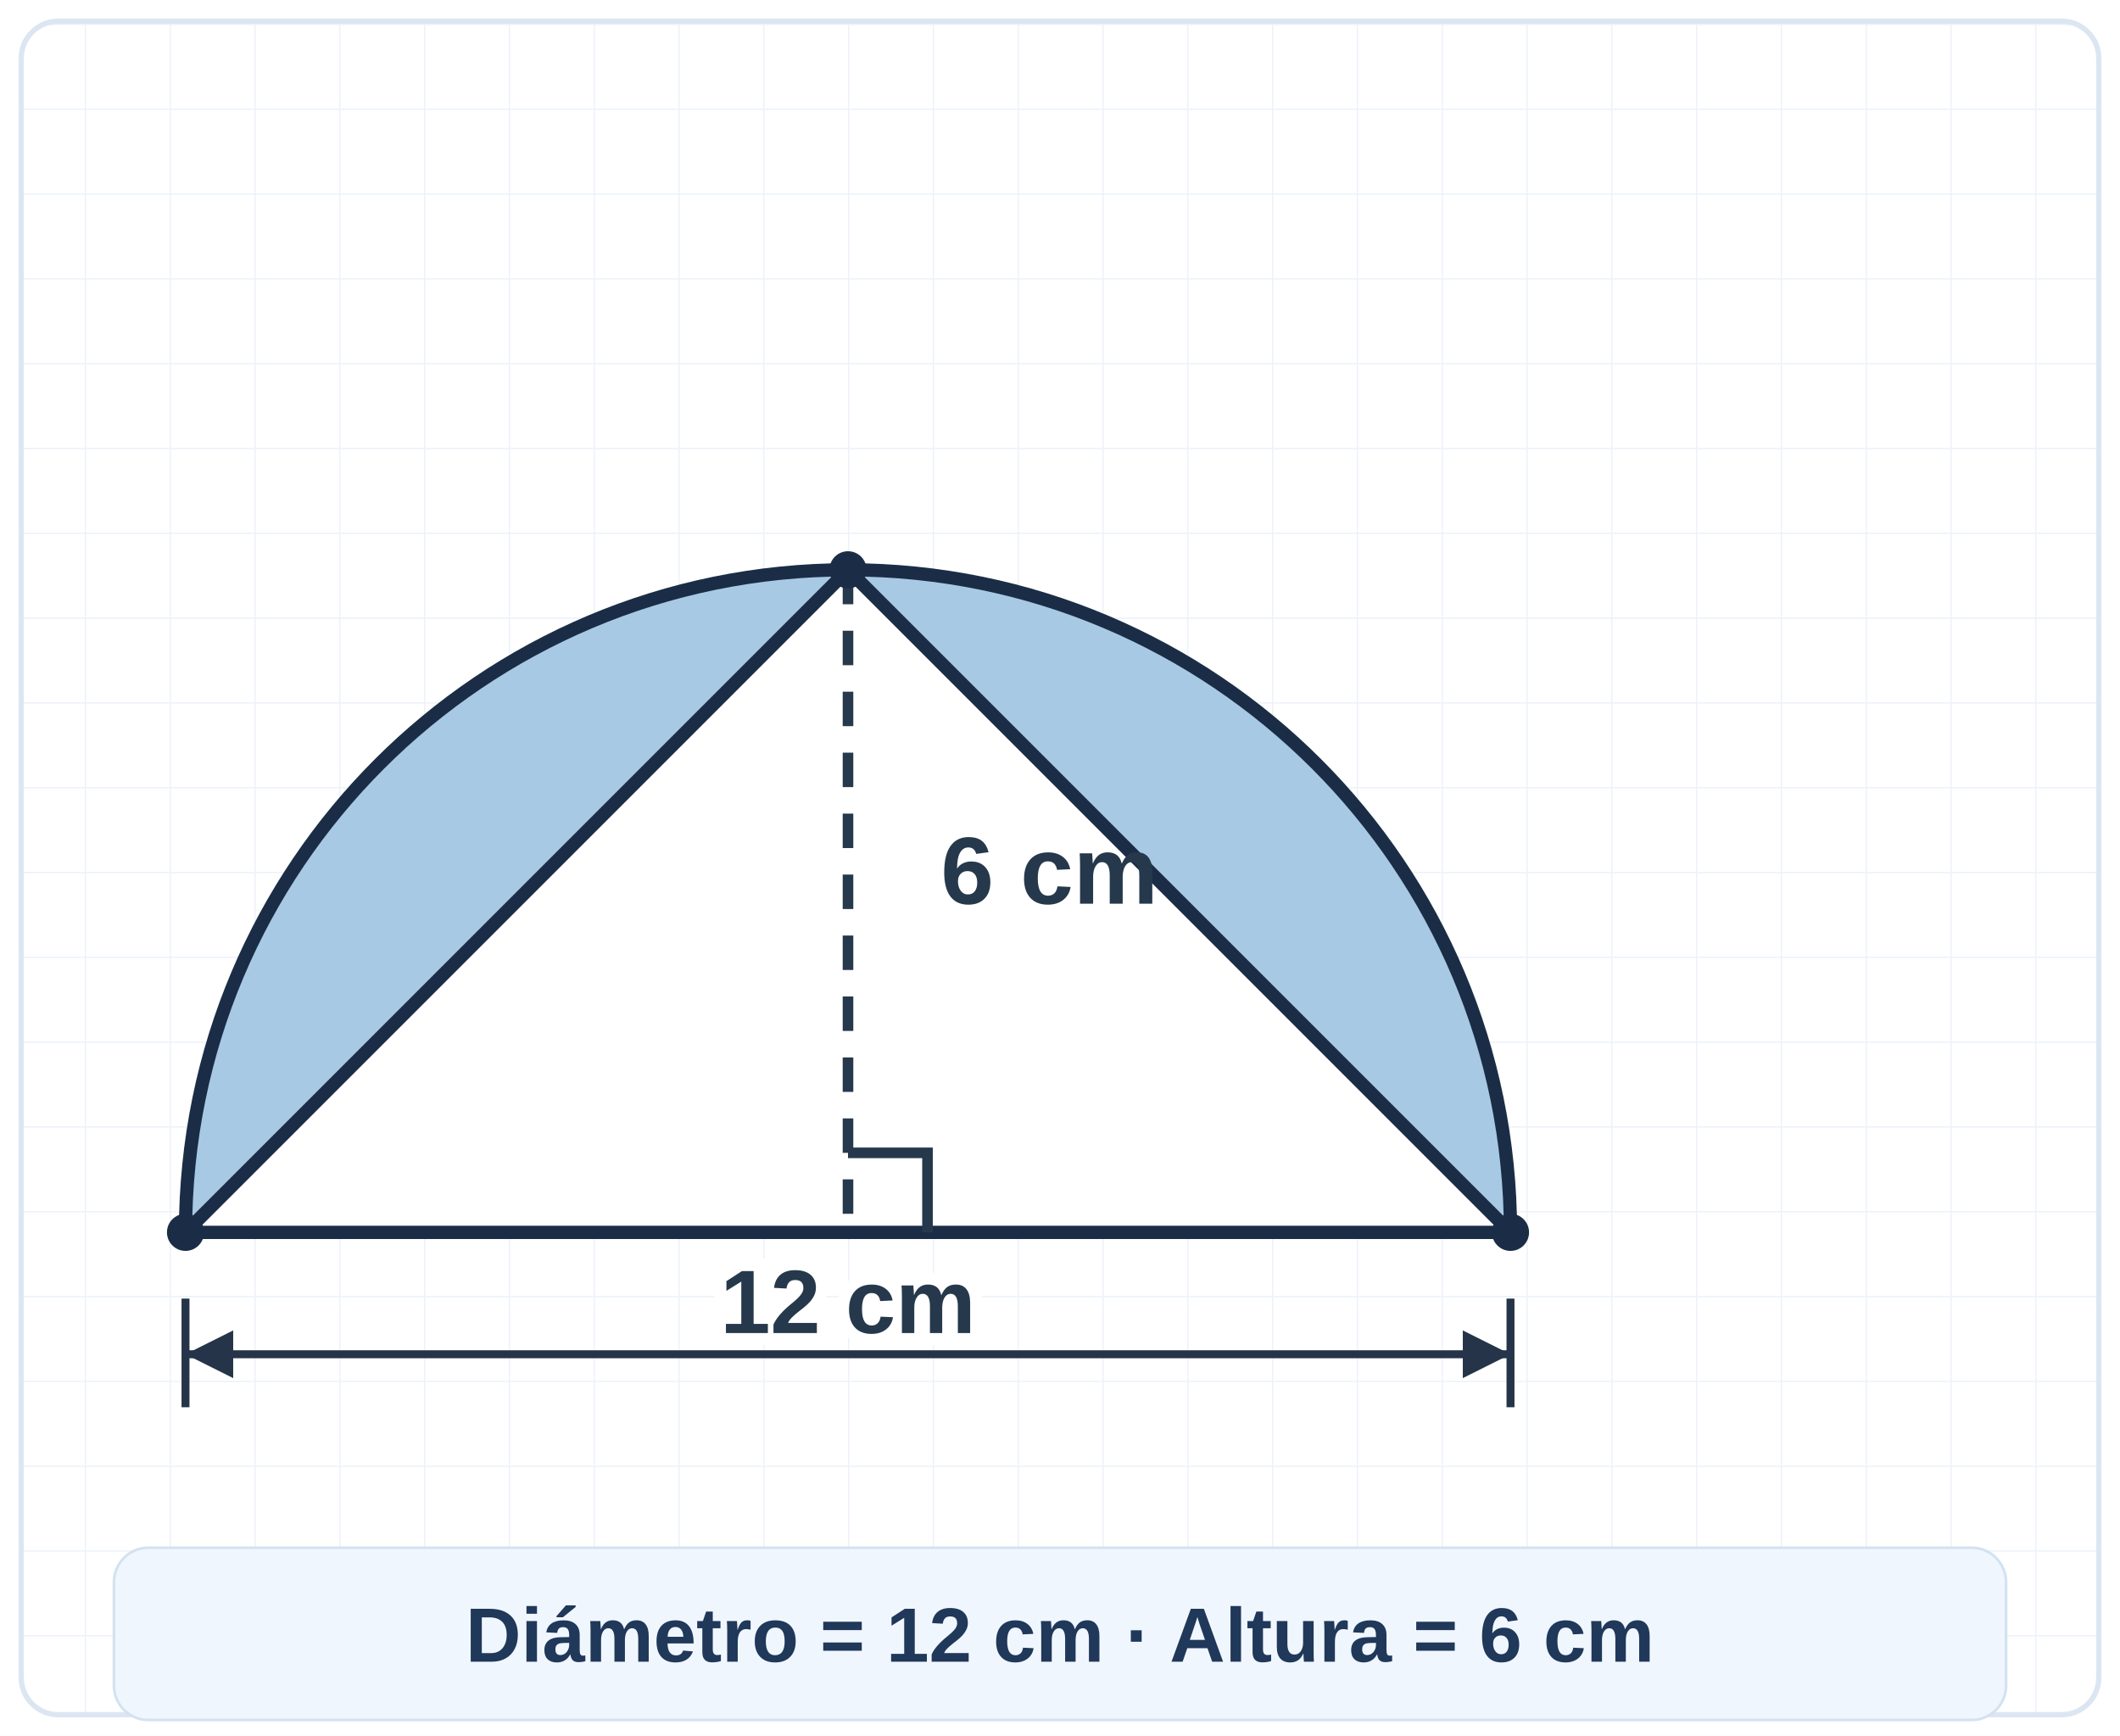
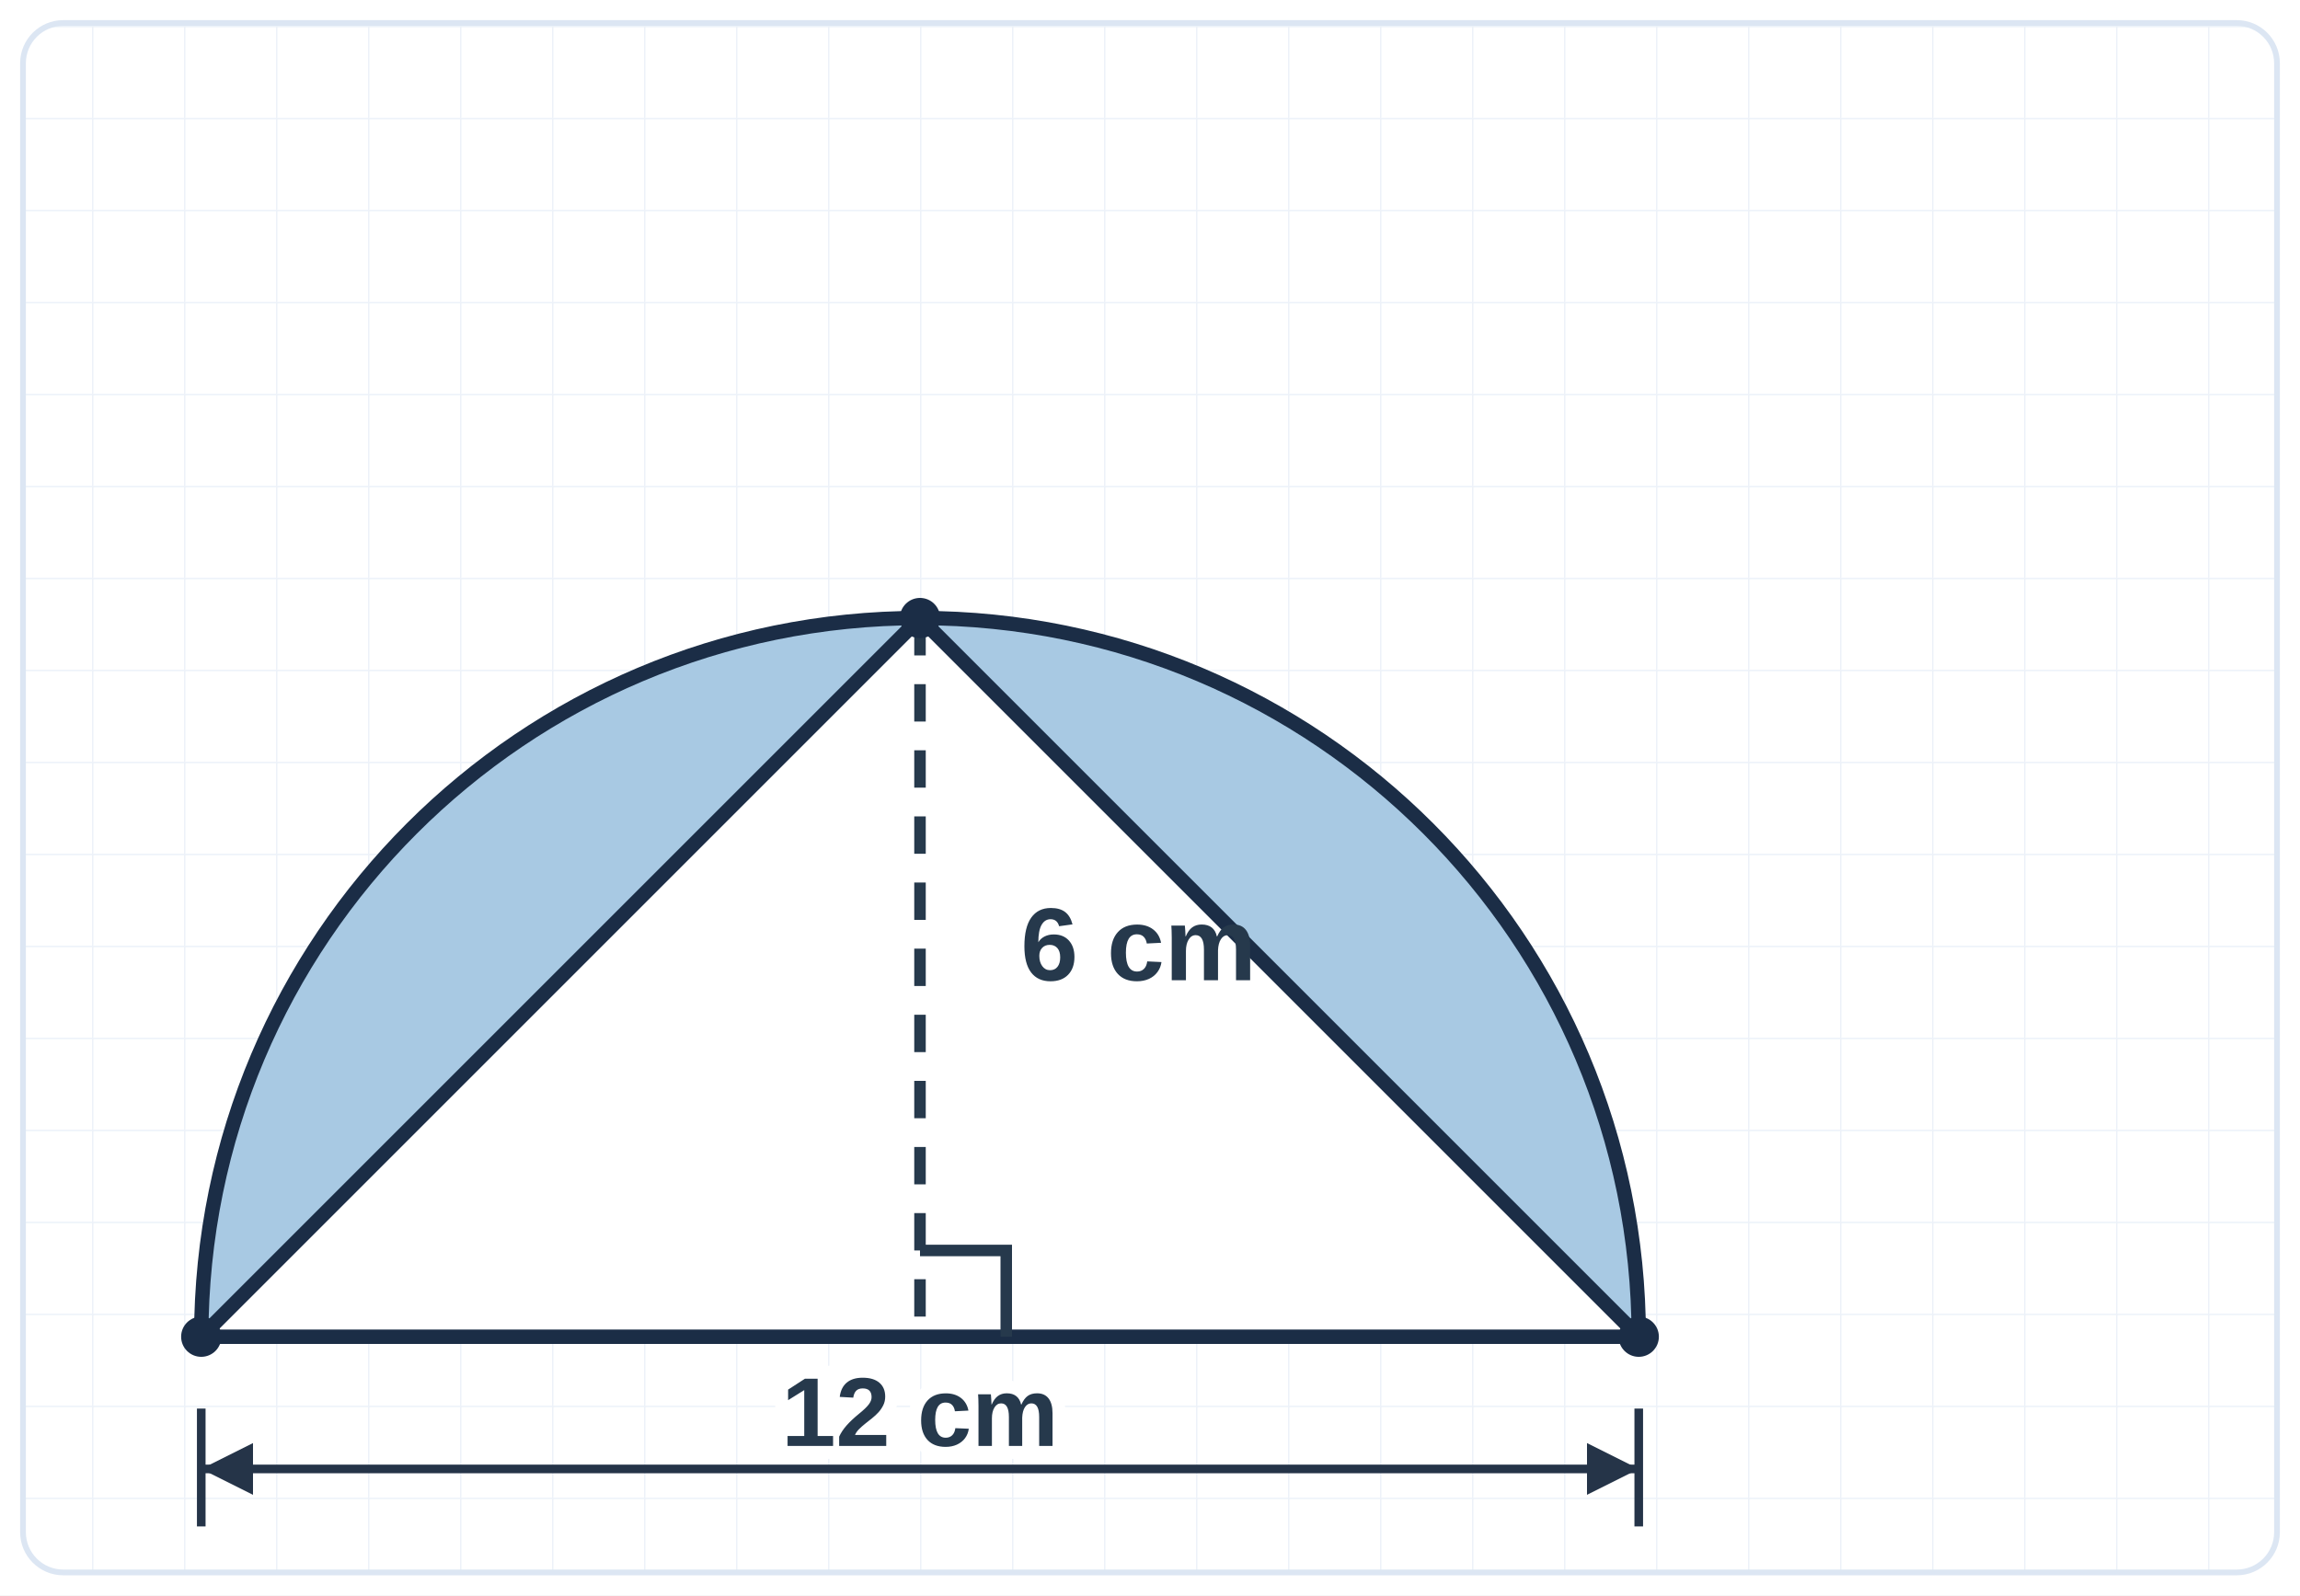
- <svg xmlns="http://www.w3.org/2000/svg" width="800" height="655" viewBox="160 55 800 655" role="img" aria-label="Semicírculo de diámetro 12 centímetros y triángulo isósceles de altura 6 centímetros; sombreada la región entre sus arcos y los lados del triángulo">
-   <rect x="160" y="55" width="800" height="655" fill="#ffffff" />
+ <svg xmlns="http://www.w3.org/2000/svg" width="800" height="555" viewBox="160 55 800 555" role="img" aria-label="Semicírculo de diámetro 12 centímetros y triángulo isósceles de altura 6 centímetros; sombreada la región entre sus arcos y los lados del triángulo">
+   <rect x="160" y="55" width="800" height="555" fill="#ffffff" />
  <defs>
    <pattern id="paper" width="32" height="32" patternUnits="userSpaceOnUse">
      <path d="M32 0H0V32" fill="none" stroke="#edf2f9" stroke-width="1" />
    </pattern>
  </defs>
-   <rect x="168" y="63" width="784" height="639" rx="14" fill="url(#paper)" stroke="#dce6f3" stroke-width="2" />
+   <rect x="168" y="63" width="784" height="539" rx="14" fill="url(#paper)" stroke="#dce6f3" stroke-width="2" />
  <path d="M230 520 A250 250 0 0 1 730 520 L230 520 Z" fill="#a8c9e3" stroke="#1b2d46" stroke-width="5" />
  <path d="M230 520 L480 270 L730 520 Z" fill="white" stroke="#1b2d46" stroke-width="5" stroke-linejoin="round" />
  <line x1="480" y1="270" x2="480" y2="520" stroke="#26394c" stroke-width="4" stroke-dasharray="13 10" />
  <path d="M480 490 H510 V520" fill="none" stroke="#26394c" stroke-width="4" />
  <text x="515" y="396" font-size="36" font-family="Arial,sans-serif" fill="#26394c" font-weight="700">6 cm</text>
  <circle cx="230" cy="520" r="7" fill="#1b2d46" />
  <circle cx="730" cy="520" r="7" fill="#1b2d46" />
  <circle cx="480" cy="270" r="7" fill="#1b2d46" />
  <path d="M230 545 V586 M730 545 V586 M230 566 H730" fill="none" stroke="#253448" stroke-width="3" />
  <path d="M230 566 L248 557 V575 Z M730 566 L712 557 V575 Z" fill="#253448" />
  <text x="480" y="558" font-size="34" font-family="Arial,sans-serif" font-weight="700" text-anchor="middle" fill="#26394c" stroke="#fff" stroke-width="9" paint-order="stroke">12 cm</text>
-   <rect x="203" y="639" width="714" height="65" rx="13" fill="#f0f6fd" stroke="#d3e2f1" />
-   <text x="560" y="682" font-family="Arial,sans-serif" font-size="29" font-weight="700" fill="#203859" text-anchor="middle">Diámetro = 12 cm   ·   Altura = 6 cm</text>
</svg>
